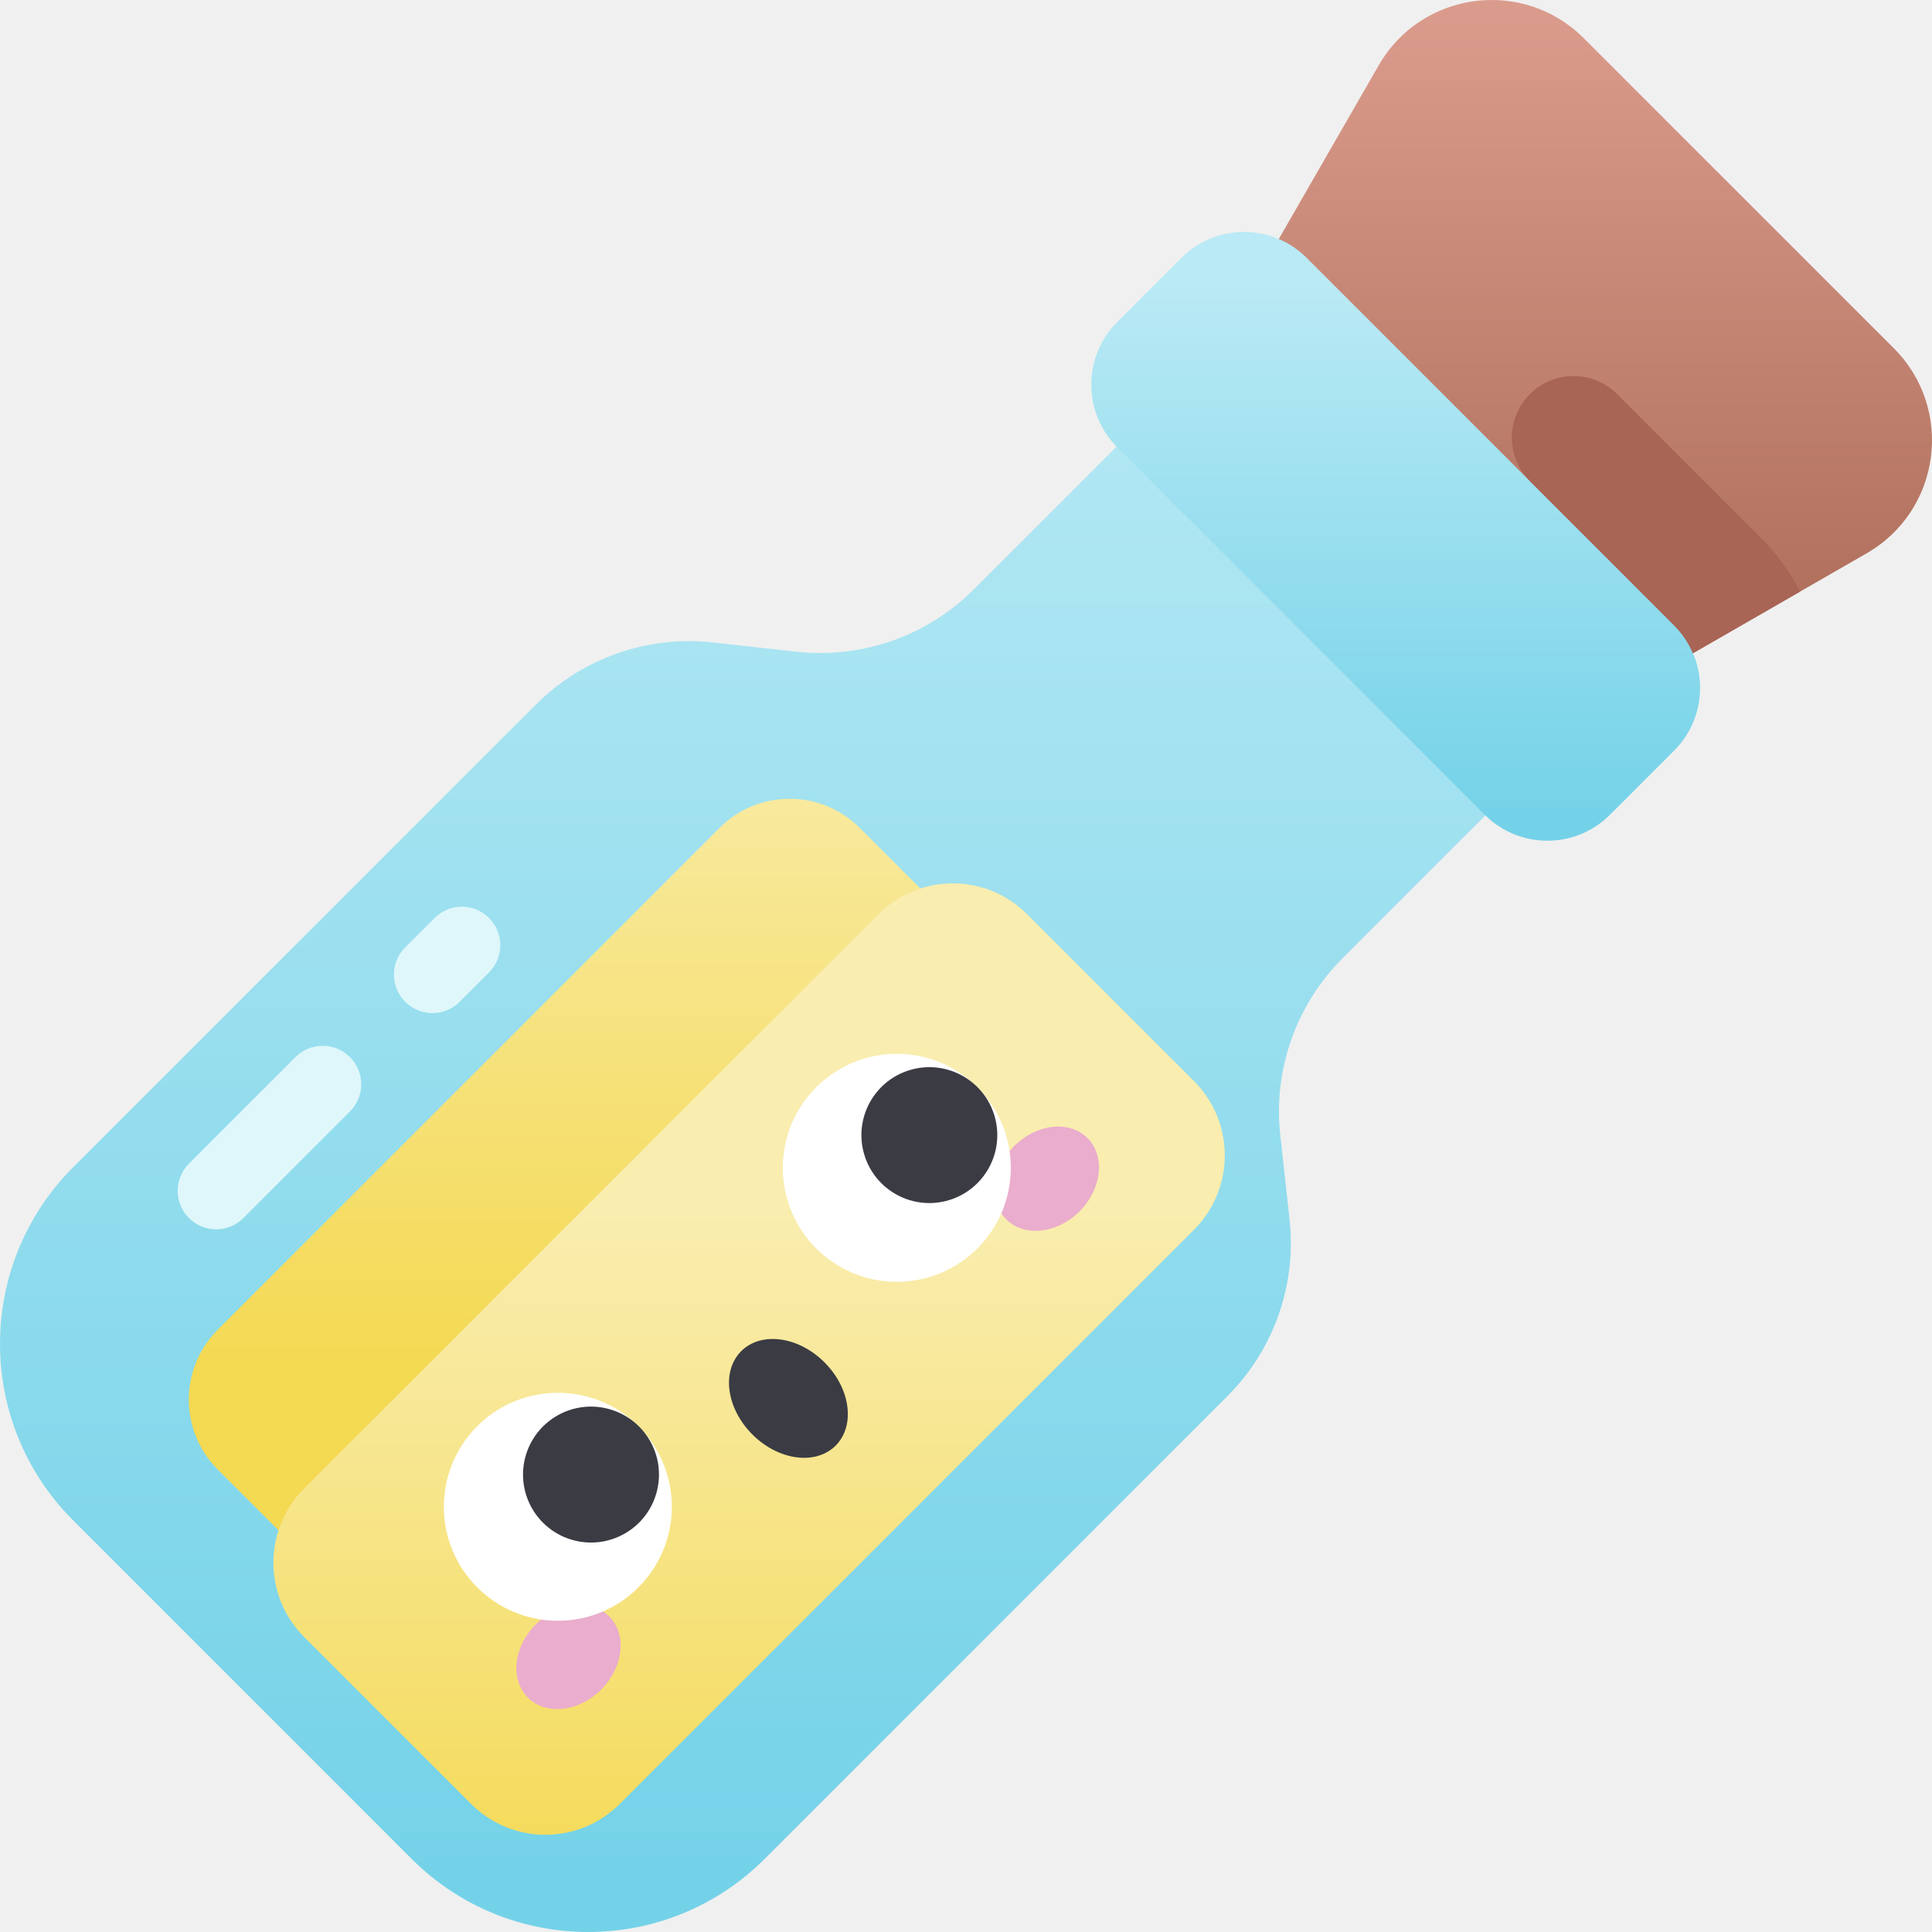
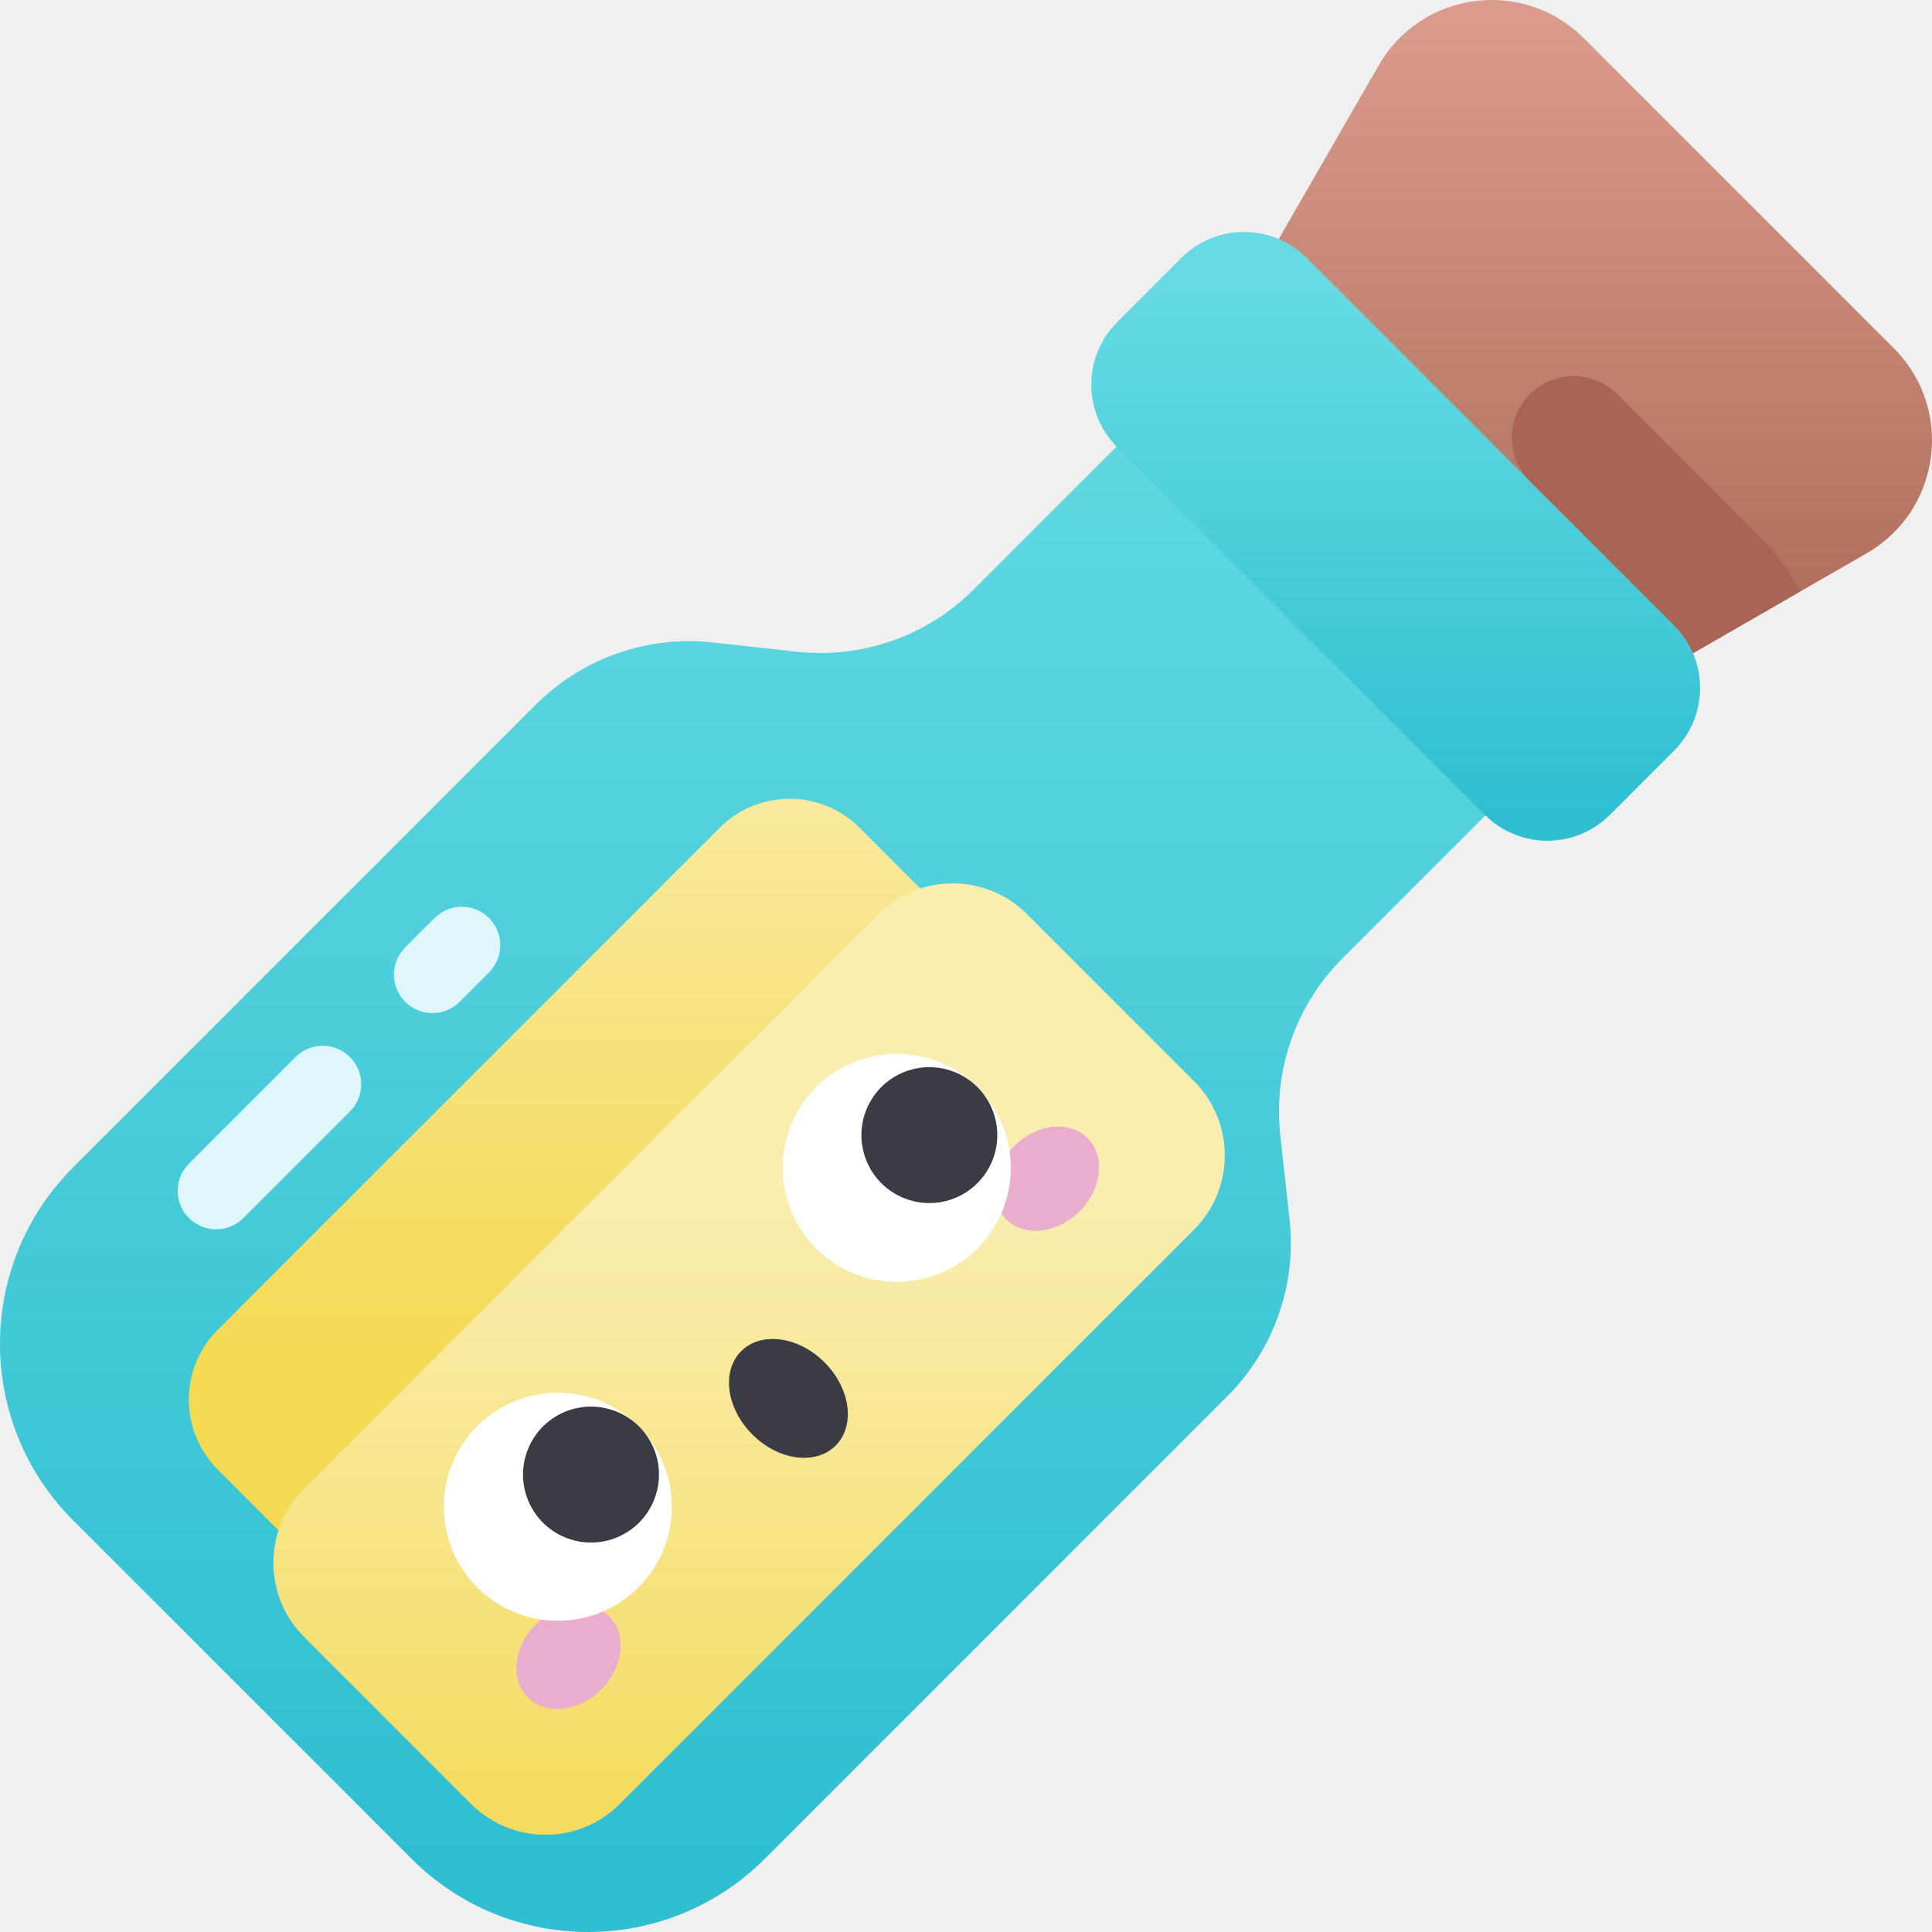
<svg xmlns="http://www.w3.org/2000/svg" xmlns:xlink="http://www.w3.org/1999/xlink" id="Capa_1" enable-background="new 0 0 502 502" height="512" viewBox="0 0 502 502" width="512">
  <linearGradient id="lg1">
-     <stop offset="0" stop-color="#74d2e8" />
-     <stop offset="1" stop-color="#baeaf5" />
+     <stop offset="0" stop-color="#2FBFD1" />
+     <stop offset="1" stop-color="#66DBE3" />
  </linearGradient>
  <linearGradient id="SVGID_1_" gradientUnits="userSpaceOnUse" x1="209.828" x2="209.828" xlink:href="#lg1" y1="486.89" y2="58.763" />
  <linearGradient id="SVGID_2_" gradientUnits="userSpaceOnUse" x1="409.157" x2="409.157" y1="169.858" y2="5.08">
    <stop offset="0" stop-color="#ac6c58" />
    <stop offset="1" stop-color="#da9b8c" />
  </linearGradient>
  <linearGradient id="SVGID_3_" gradientUnits="userSpaceOnUse" x1="362.647" x2="362.647" xlink:href="#lg1" y1="212.417" y2="72.826" />
  <linearGradient id="lg2">
    <stop offset="0" stop-color="#f4d952" />
    <stop offset="1" stop-color="#f9edaf" />
  </linearGradient>
  <linearGradient id="SVGID_4_" gradientUnits="userSpaceOnUse" x1="162.787" x2="162.787" xlink:href="#lg2" y1="355.166" y2="173.214" />
  <linearGradient id="SVGID_5_" gradientUnits="userSpaceOnUse" x1="194.64" x2="194.64" xlink:href="#lg2" y1="498.174" y2="316.165" />
  <g>
    <path d="m348.808 249.026 70.847-70.847-95.834-95.834-70.847 70.847c-12.077 12.077-28.985 18.016-45.962 16.145l-21.816-2.405c-16.977-1.872-33.885 4.067-45.962 16.145l-120.238 120.237c-25.328 25.328-25.328 66.394 0 91.722l87.968 87.968c25.328 25.328 66.394 25.328 91.722 0l120.238-120.238c12.077-12.077 18.016-28.985 16.145-45.962l-2.405-21.816c-1.872-16.977 4.067-33.885 16.144-45.962z" fill="url(#SVGID_1_)" />
    <path d="m492.085 90.498-80.583-80.583c-15.75-15.75-42.158-12.252-53.265 7.055l-41.924 72.882 95.834 95.834 72.882-41.924c19.308-11.106 22.806-37.514 7.056-53.264z" fill="url(#SVGID_2_)" />
    <path d="m385.787 211.707-95.494-95.494c-8.985-8.985-8.985-23.553 0-32.539l16.676-16.676c8.985-8.985 23.553-8.985 32.539 0l95.494 95.494c8.985 8.985 8.985 23.553 0 32.539l-16.676 16.676c-8.985 8.986-23.554 8.986-32.539 0z" fill="url(#SVGID_3_)" />
    <path d="m268.986 260.714-45.633-45.633c-10.039-10.039-26.315-10.039-36.353 0l-130.412 130.412c-10.039 10.039-10.039 26.315 0 36.353l45.633 45.633c10.039 10.039 26.315 10.039 36.353 0l130.412-130.412c10.039-10.039 10.039-26.315 0-36.353z" fill="url(#SVGID_4_)" />
    <path d="m310.254 280.925-43.406-43.406c-10.654-10.654-27.927-10.654-38.58 0l-149.242 149.242c-10.654 10.654-10.654 27.927 0 38.58l43.406 43.406c10.654 10.654 27.927 10.654 38.58 0l149.242-149.242c10.653-10.654 10.653-27.927 0-38.58z" fill="url(#SVGID_5_)" />
    <g>
      <ellipse cx="147.781" cy="430.563" fill="#eaadcd" rx="14.936" ry="12.003" transform="matrix(.707 -.707 .707 .707 -261.171 230.607)" />
      <ellipse cx="272.07" cy="306.274" fill="#eaadcd" rx="14.936" ry="12.003" transform="matrix(.707 -.707 .707 .707 -136.881 282.091)" />
      <circle cx="144.945" cy="391.513" fill="#fff" r="29.618" />
      <ellipse cx="153.406" cy="383.053" fill="#3b3b44" rx="17.652" ry="17.652" transform="matrix(.851 -.526 .526 .851 -178.472 137.859)" />
      <circle cx="233.02" cy="303.438" fill="#fff" r="29.618" />
      <g fill="#3b3b44">
        <ellipse cx="241.437" cy="295.021" rx="17.652" ry="17.652" transform="matrix(.957 -.29 .29 .957 -75.133 82.624)" />
        <path d="m214.229 353.981c6.776 6.776 8.074 16.465 2.899 21.64s-14.864 3.877-21.64-2.899-8.075-16.465-2.899-21.64c5.175-5.175 14.864-3.877 21.64 2.899z" />
      </g>
    </g>
    <g fill="#dff7fa">
      <path d="m112.354 263.234c-2.56 0-5.118-.976-7.071-2.929-3.905-3.905-3.905-10.237 0-14.142l7.636-7.636c3.904-3.905 10.236-3.906 14.143 0 3.905 3.905 3.905 10.237 0 14.142l-7.636 7.636c-1.952 1.953-4.512 2.929-7.072 2.929z" />
      <path d="m56.168 319.42c-2.56 0-5.118-.976-7.071-2.929-3.905-3.905-3.905-10.237 0-14.142l27.685-27.684c3.907-3.905 10.237-3.904 14.142 0 3.905 3.905 3.905 10.237 0 14.142l-27.684 27.684c-1.954 1.953-4.513 2.929-7.072 2.929z" />
    </g>
    <path d="m457.629 139.865-37.473-37.473c-6.248-6.248-16.379-6.248-22.627 0-6.248 6.248-6.248 16.379 0 22.627l37.473 37.473c2.144 2.144 3.761 4.611 4.882 7.239l27.839-16.014c-2.589-5.049-5.966-9.724-10.094-13.852z" fill="#a86455" />
  </g>
</svg>
